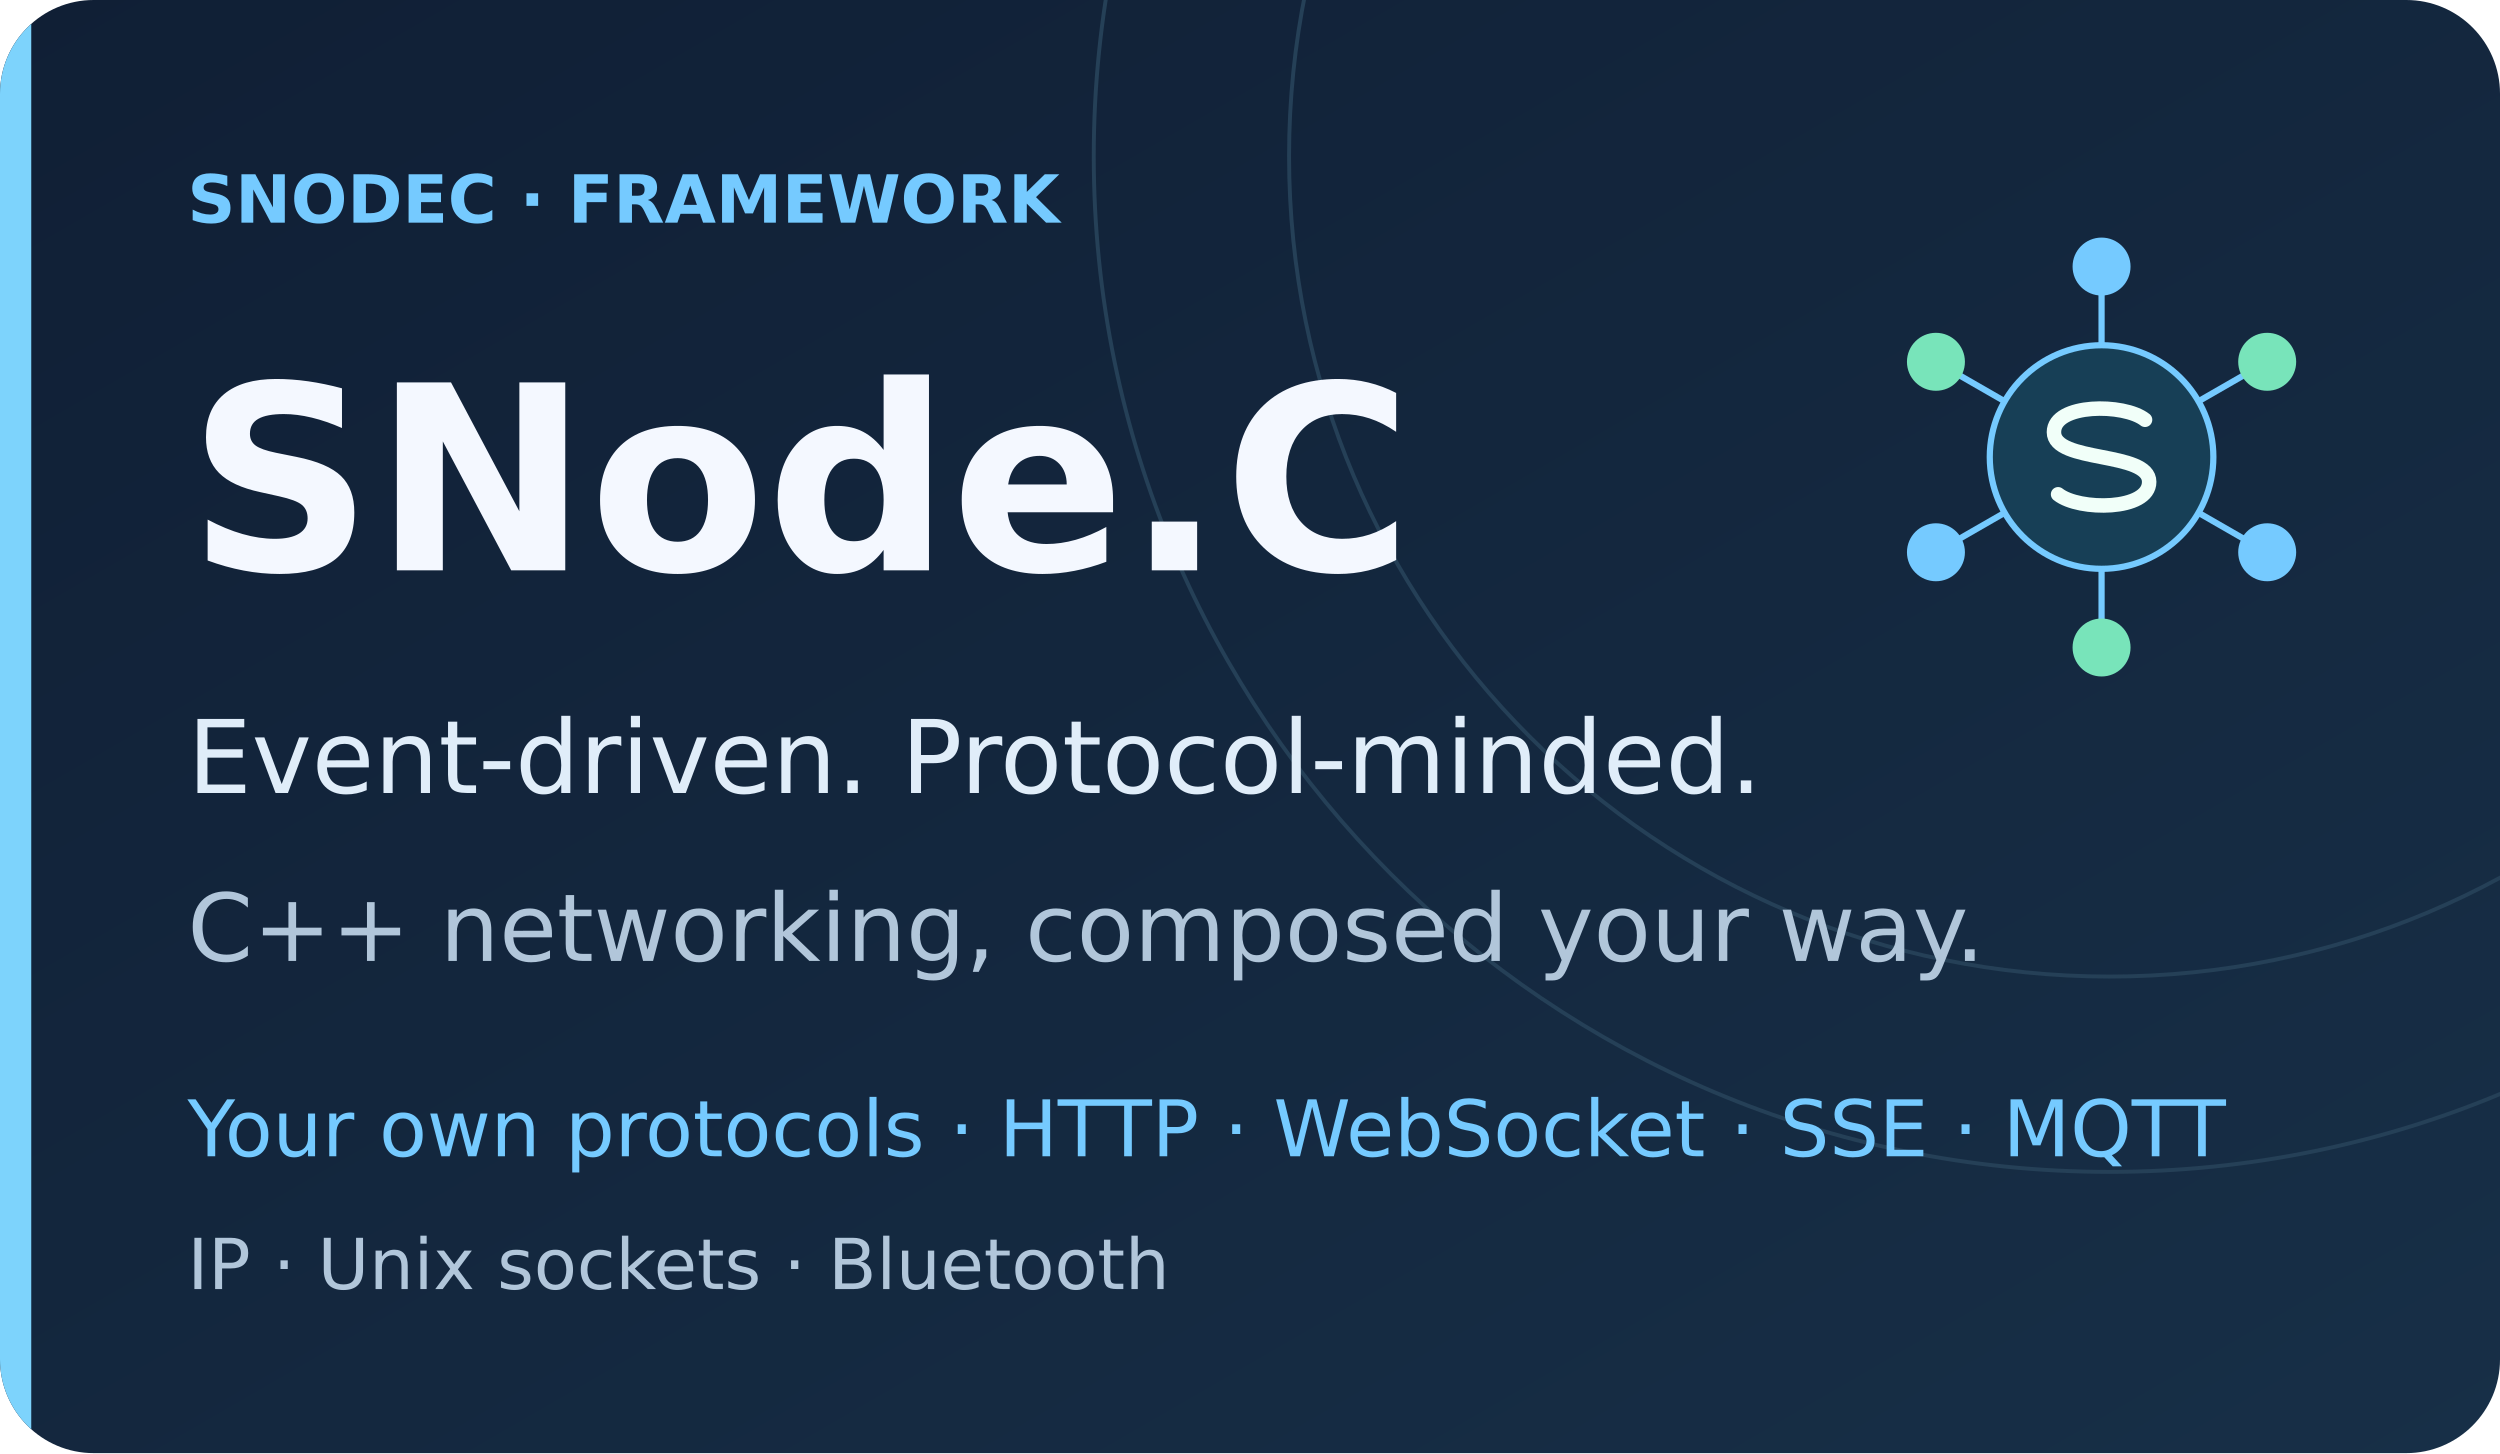
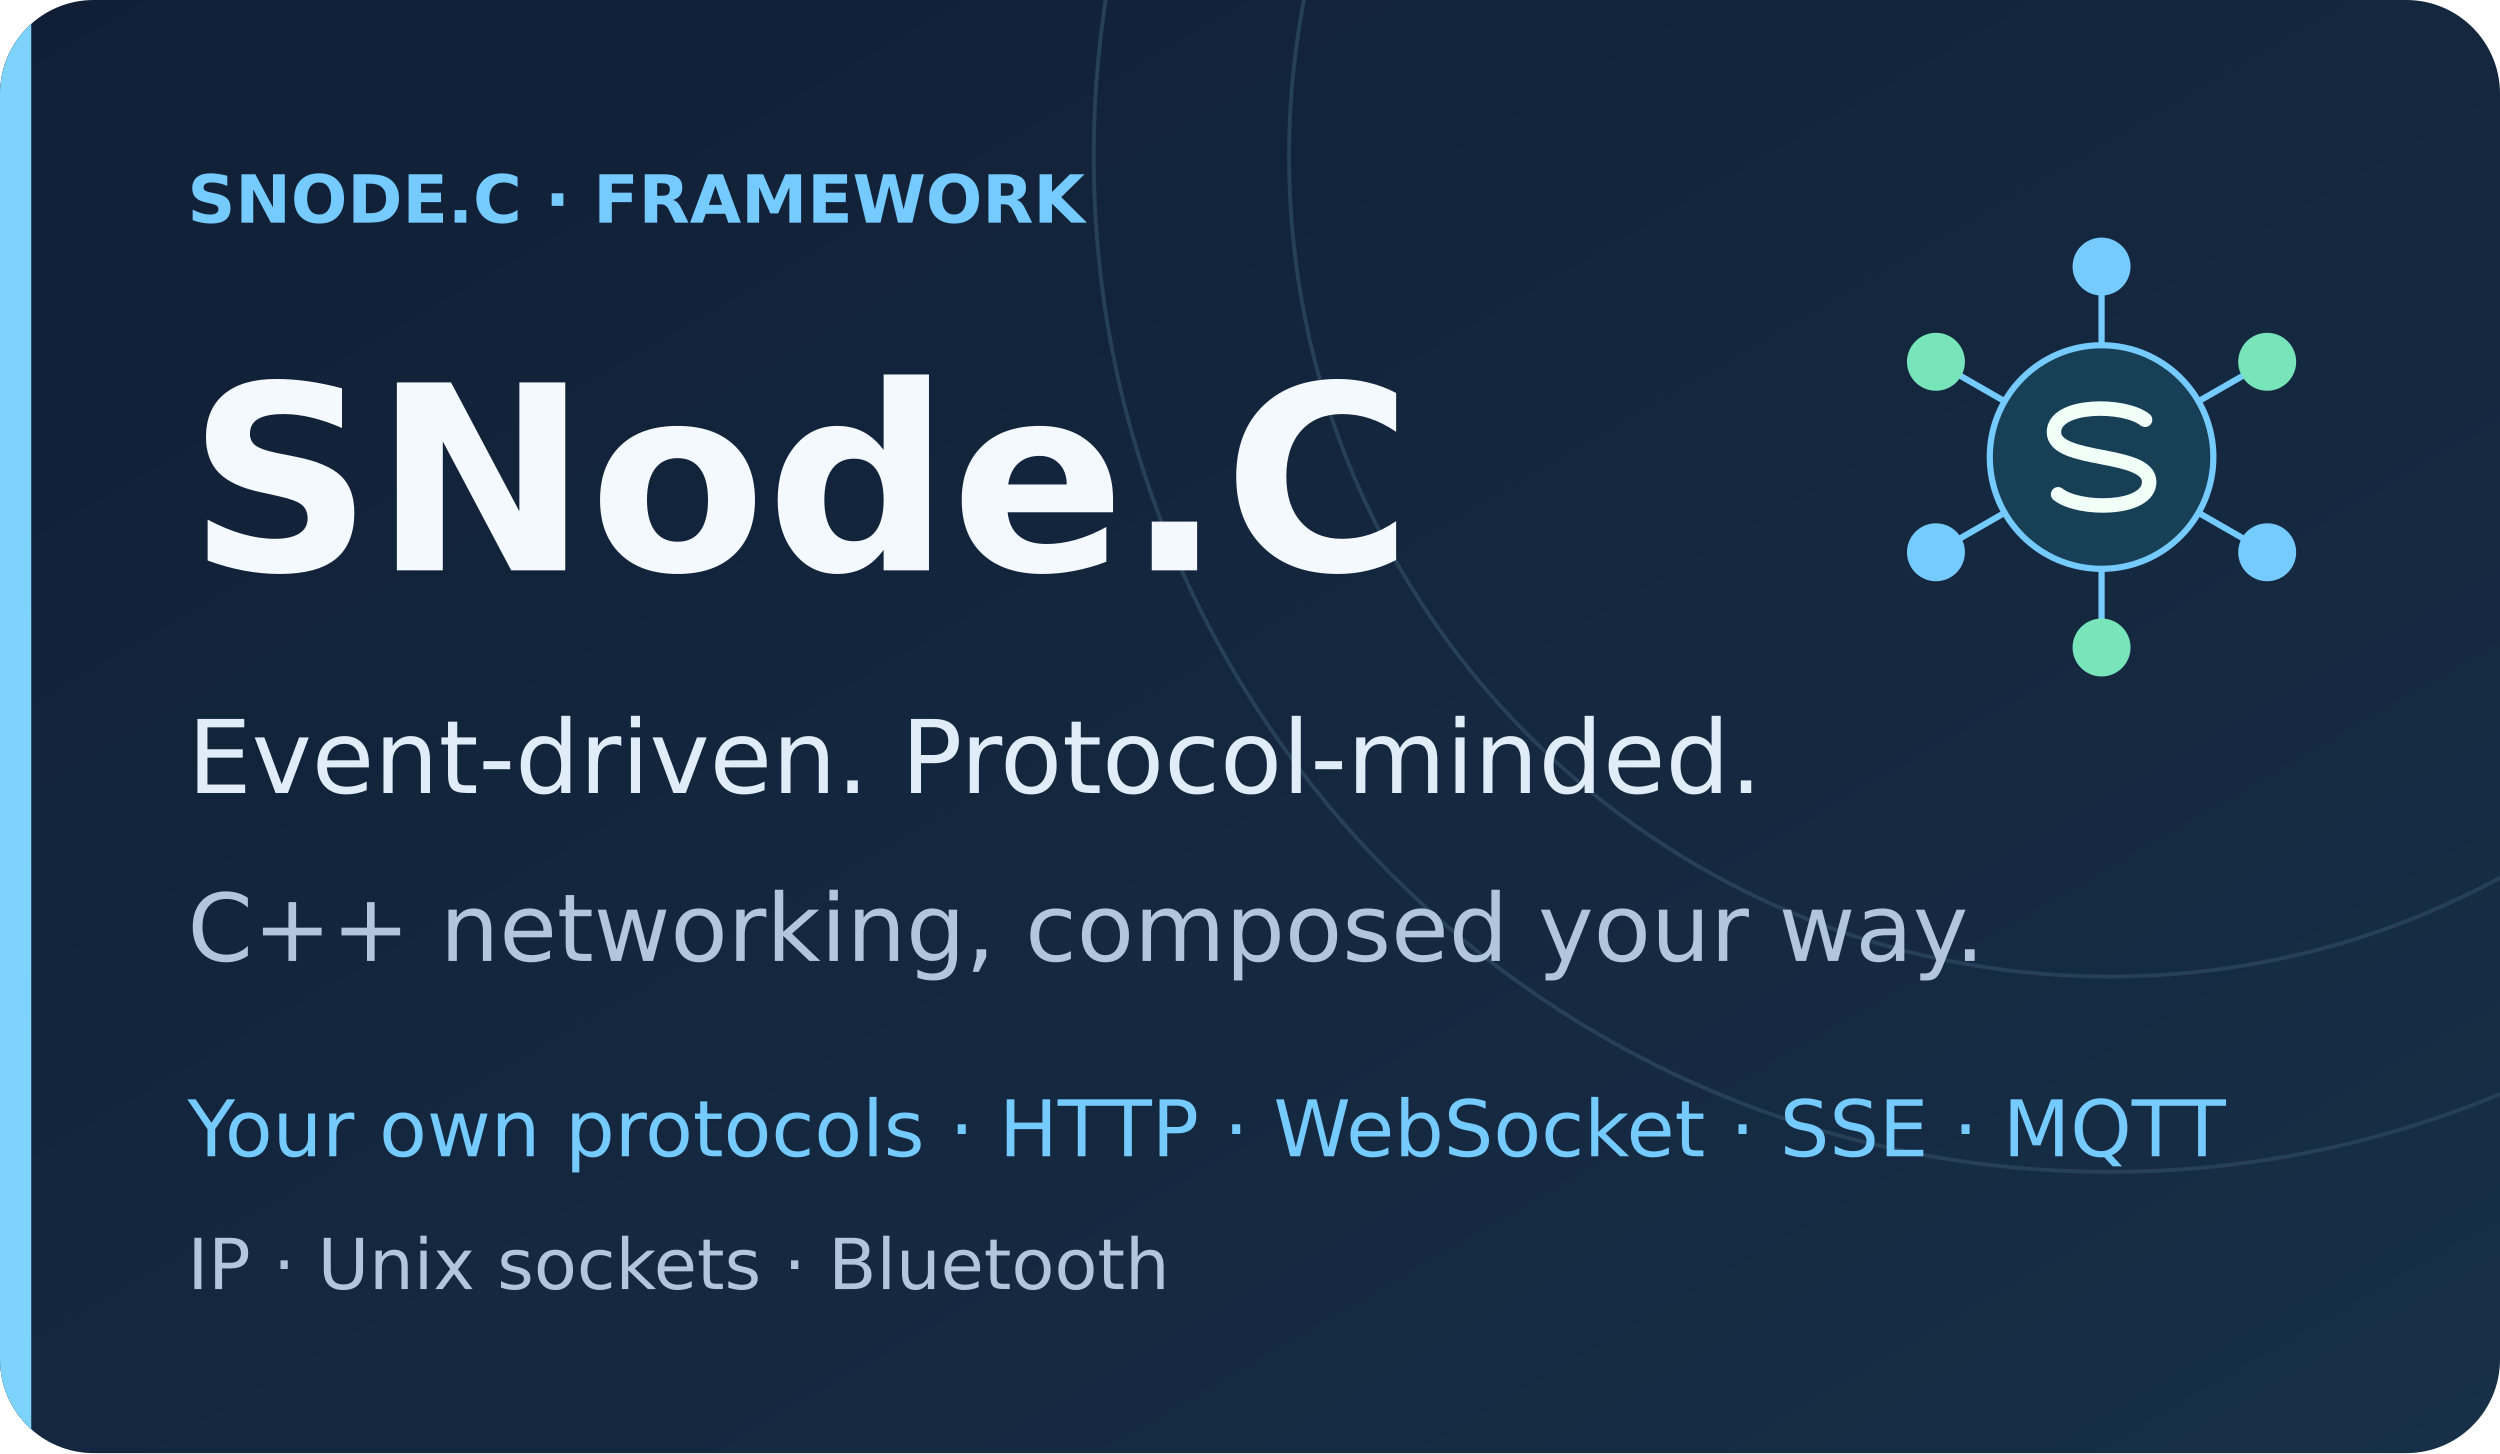
<svg xmlns="http://www.w3.org/2000/svg" viewBox="0 0 640 372" role="img" aria-labelledby="snodec-hero-mobile-title snodec-hero-mobile-desc">
  <defs>
    <linearGradient id="snodec-hero-mobile-bg" x2="1" y2="1">
      <stop stop-color="#101f35" />
      <stop offset="1" stop-color="#172f47" />
    </linearGradient>
    <marker id="snodec-hero-mobile-arrow" markerUnits="userSpaceOnUse" markerWidth="12" markerHeight="12" viewBox="0 0 8 8" refX="7" refY="4" orient="auto-start-reverse">
      <path d="M1 1L7 4L1 7" fill="none" stroke="#7c8fa5" stroke-width="1.5" />
    </marker>
    <clipPath id="banner-outline-clip">
      <use href="#banner-outline" />
    </clipPath>
  </defs>
  <g font-family="DejaVu Sans,Arial,sans-serif">
    <rect id="banner-outline" x="0" y="0" width="640" height="372" rx="24" fill="url(#snodec-hero-mobile-bg)" stroke="none" />
    <g clip-path="url(#banner-outline-clip)">
      <rect width="8" height="372" fill="#7dd3fc" />
    </g>
    <circle cx="540" cy="40" r="260" fill="none" stroke="#254057" />
    <circle cx="540" cy="40" r="210" fill="none" stroke="#254057" />
-     <text x="48" y="57" font-size="17" fill="#75caff" font-weight="700">SNODEC · FRAMEWORK</text>
+     <text x="48" y="57" font-size="17" fill="#75caff" font-weight="700">SNODE.C · FRAMEWORK</text>
    <text x="48" y="146" font-size="66" fill="#f4f8ff" font-weight="700">SNode.C</text>
    <text x="48" y="203" font-size="26" fill="#e0edf9" font-weight="400">Event-driven. Protocol-minded.</text>
    <text x="48" y="246" font-size="24" fill="#b1c6da" font-weight="400">C++ networking, composed your way.</text>
    <text x="48" y="296" font-size="20" fill="#75caff" font-weight="400">Your own protocols · HTTP · WebSocket · SSE · MQTT</text>
    <text x="48" y="330" font-size="18" fill="#b1c6da" font-weight="400">IP · Unix sockets · Bluetooth</text>
    <g transform="translate(538 117) scale(0.53)">
      <path d="M0 0L0 -92" fill="none" stroke="#75caff" stroke-width="3" />
      <path d="M0 0L80 -46" fill="none" stroke="#75caff" stroke-width="3" />
      <path d="M0 0L80 46" fill="none" stroke="#75caff" stroke-width="3" />
      <path d="M0 0L0 92" fill="none" stroke="#75caff" stroke-width="3" />
      <path d="M0 0L-80 46" fill="none" stroke="#75caff" stroke-width="3" />
      <path d="M0 0L-80 -46" fill="none" stroke="#75caff" stroke-width="3" />
      <circle r="54" fill="#173f56" stroke="#75caff" stroke-width="3" />
      <circle cx="0" cy="-92" r="14" fill="#75caff" />
      <circle cx="80" cy="-46" r="14" fill="#78e4ba" />
      <circle cx="80" cy="46" r="14" fill="#75caff" />
      <circle cx="0" cy="92" r="14" fill="#78e4ba" />
      <circle cx="-80" cy="46" r="14" fill="#75caff" />
      <circle cx="-80" cy="-46" r="14" fill="#78e4ba" />
      <path d="M21-18C11-26-23-26-23-12C-23 3 23-3 23 12C23 26-11 26-21 18" fill="none" stroke="#f1fff9" stroke-width="7" stroke-linecap="round" stroke-linejoin="round" />
    </g>
  </g>
</svg>
